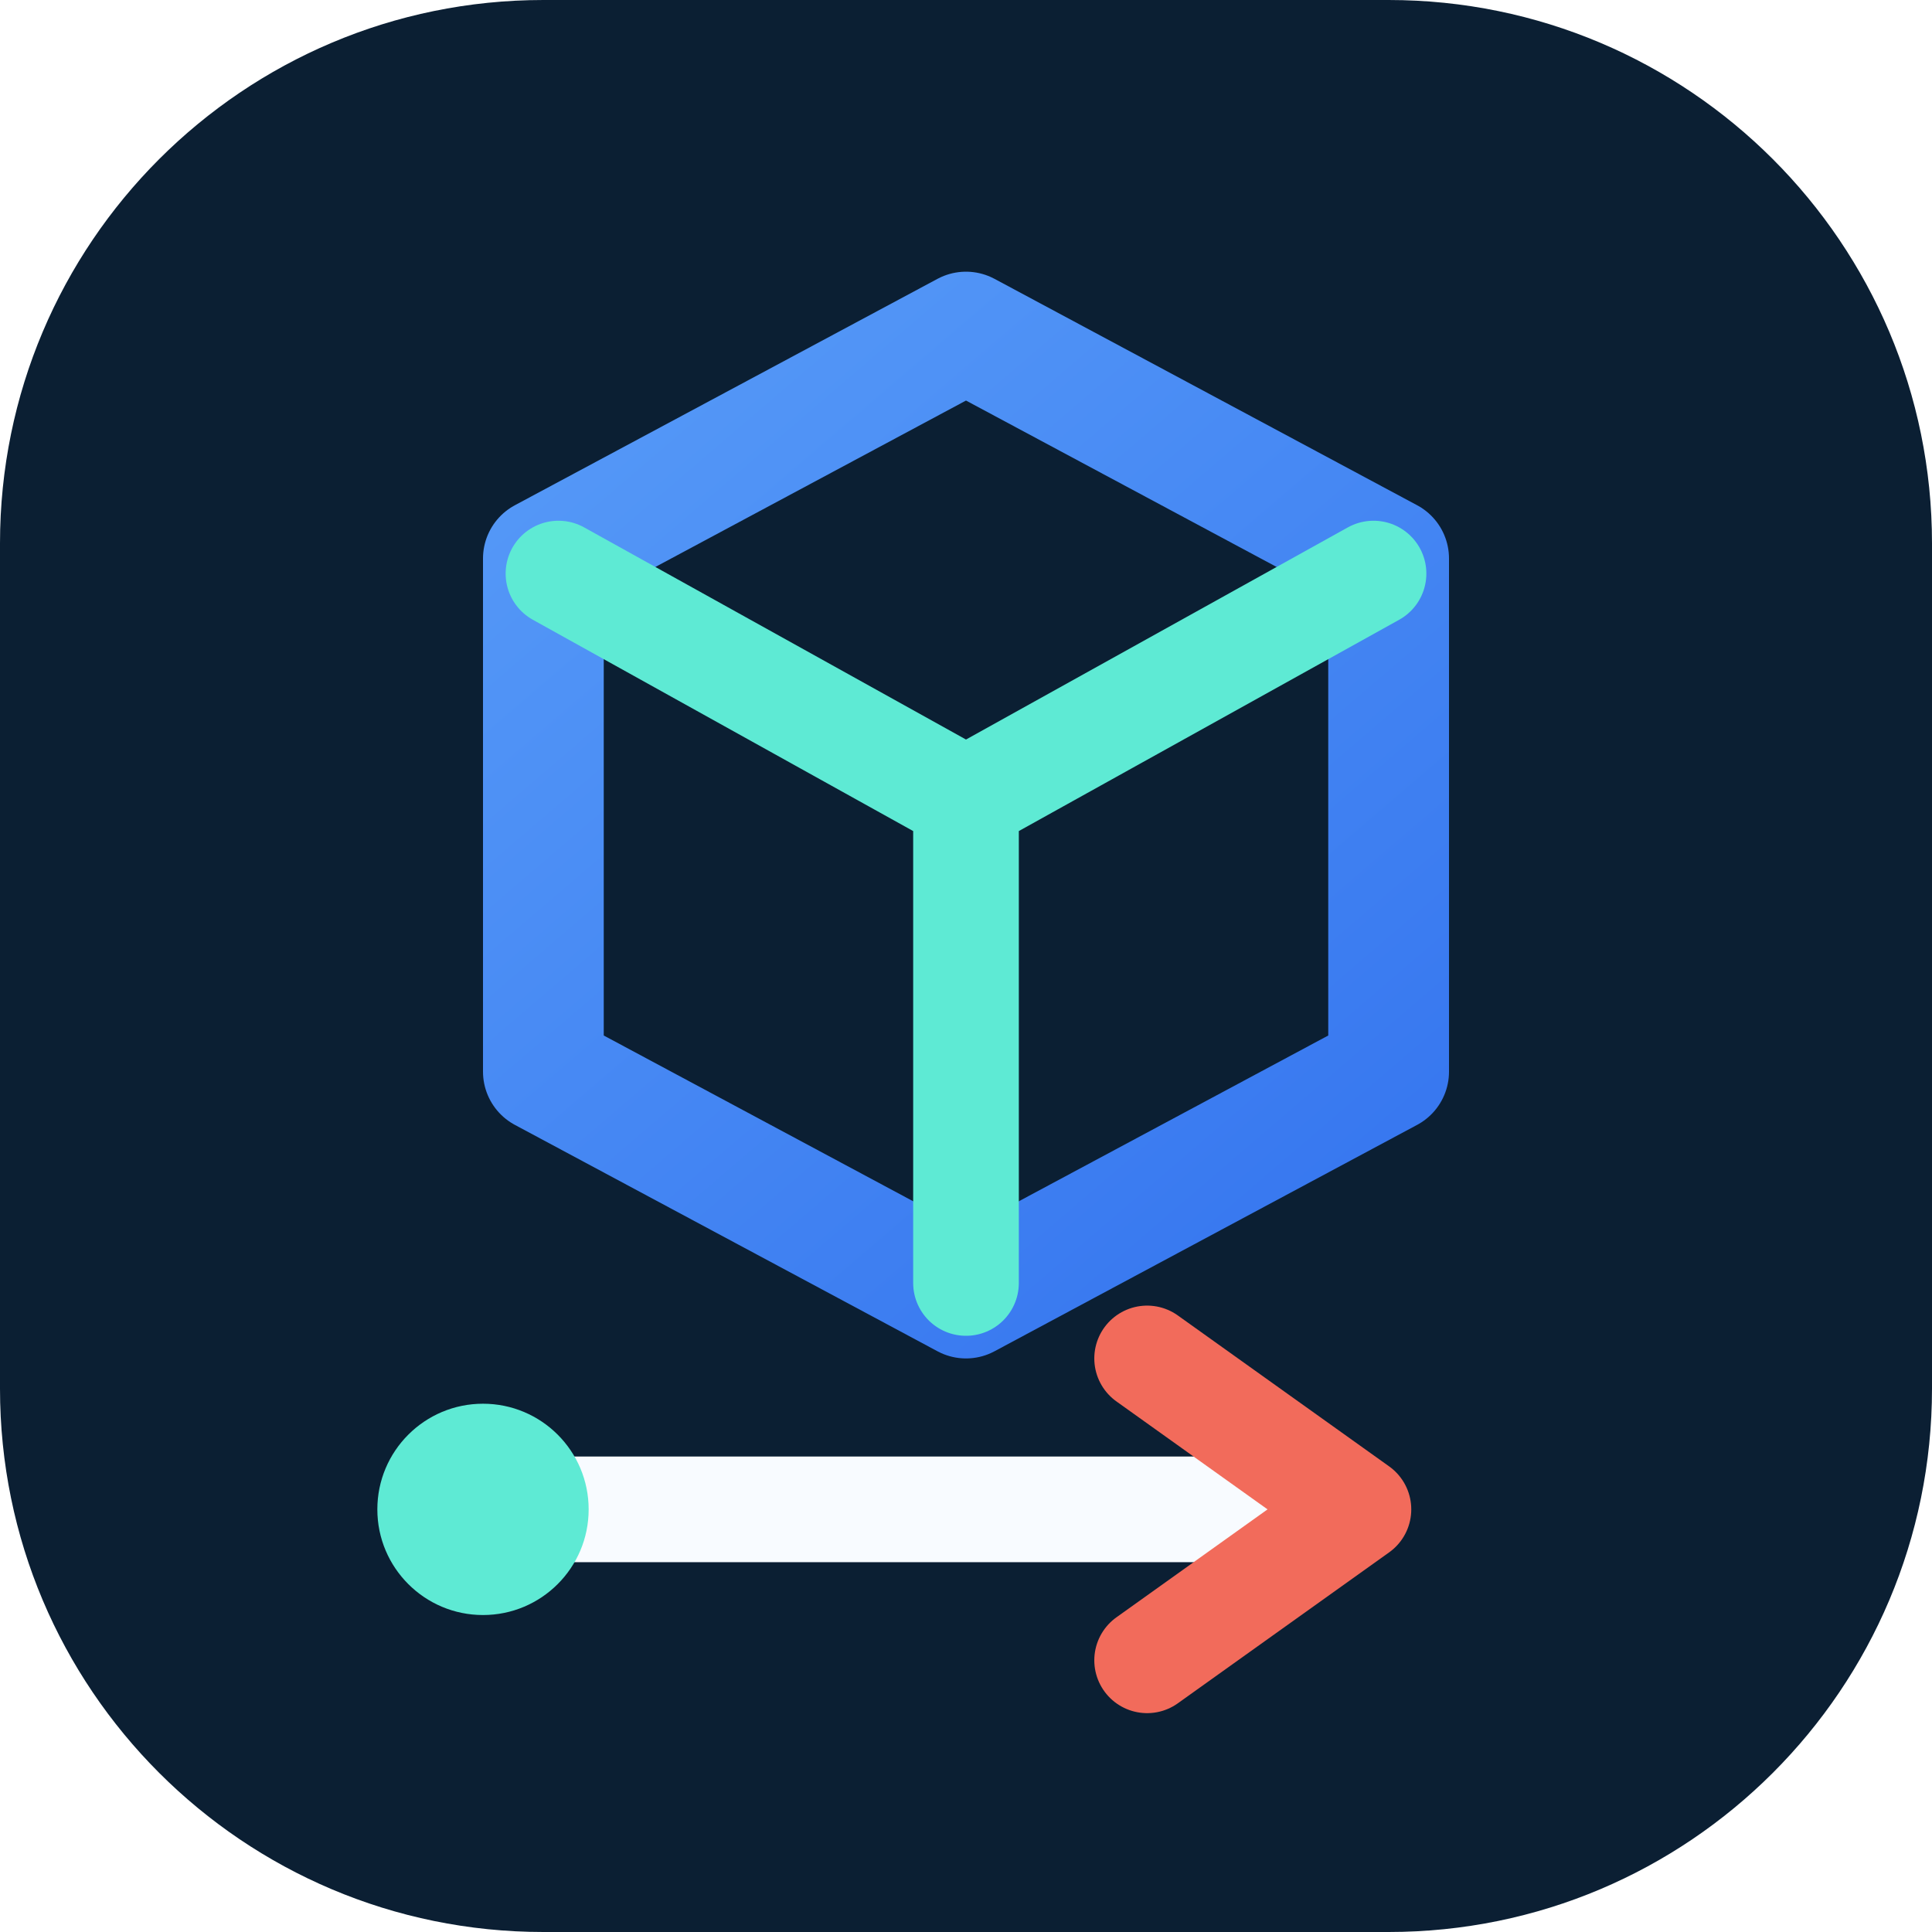
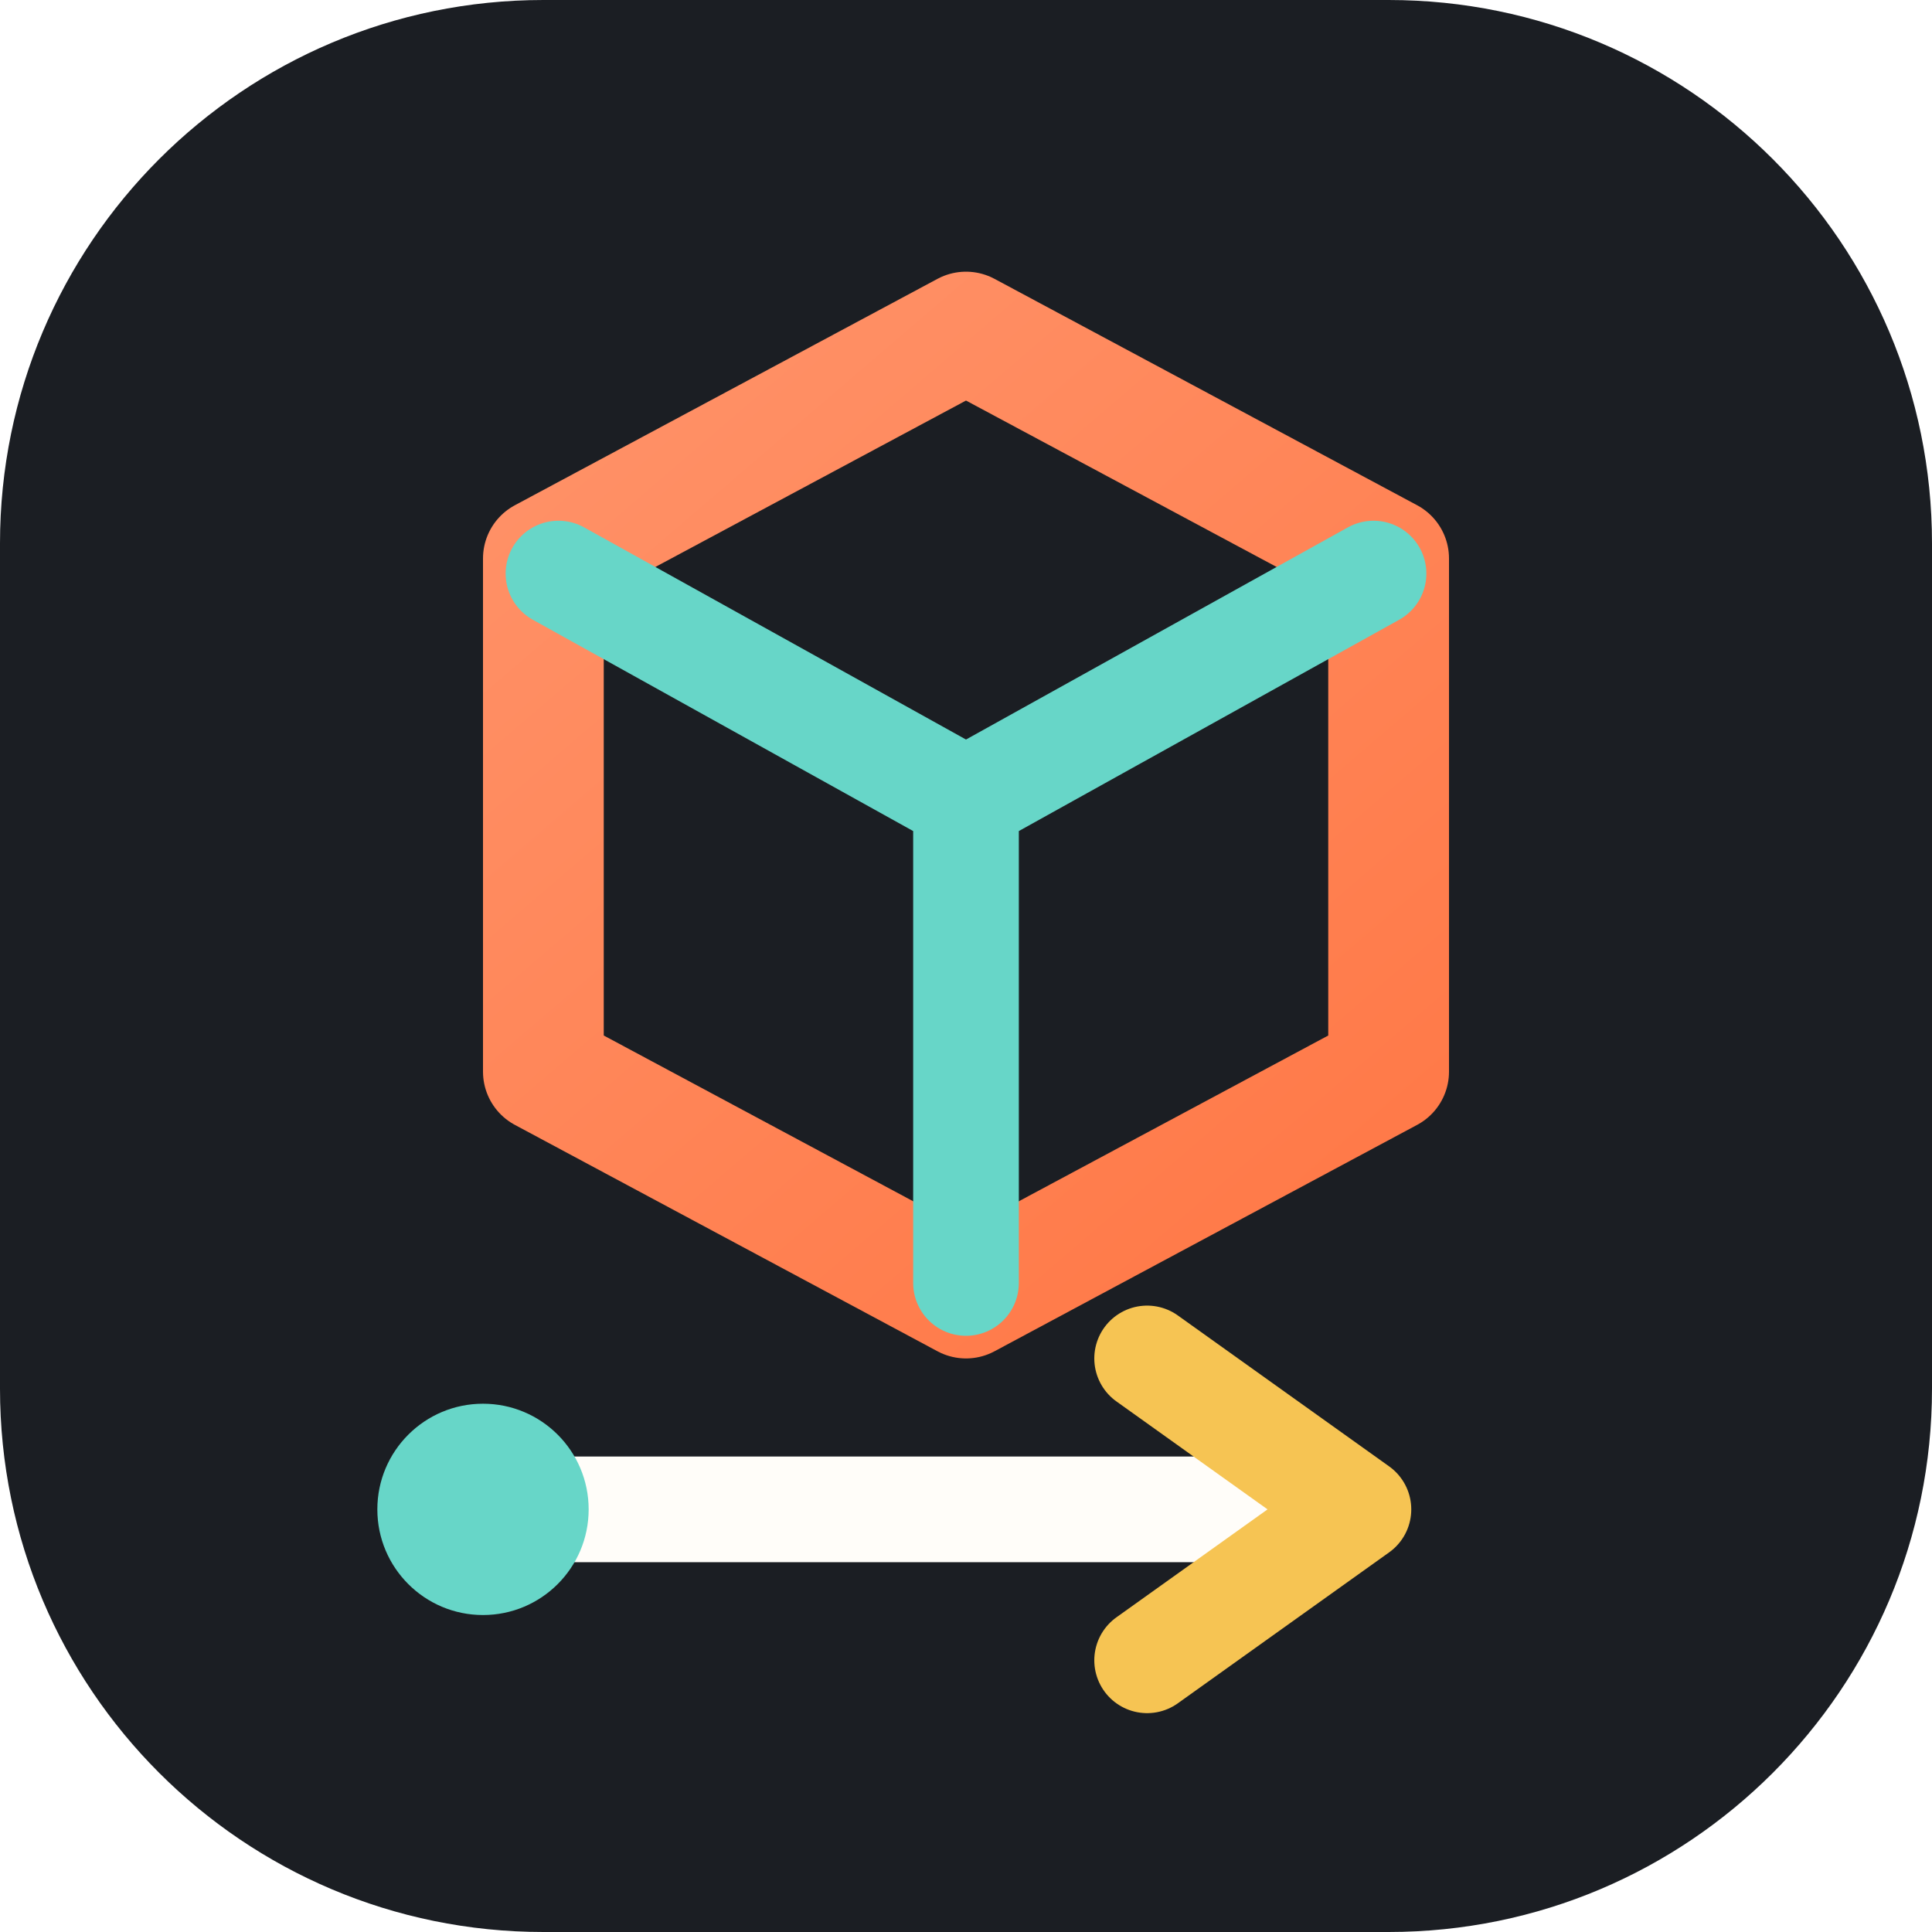
<svg xmlns="http://www.w3.org/2000/svg" viewBox="0 0 64 64" role="img" aria-labelledby="title">
  <defs>
    <linearGradient id="g" x1="8" y1="4" x2="56" y2="60" gradientUnits="userSpaceOnUse">
-       <stop stop-color="#60A5FA" />
-       <stop offset="1" stop-color="#2563EB" />
+       <stop stop-color="#FF9A73" />
+       <stop offset="1" stop-color="#FF6B35" />
    </linearGradient>
  </defs>
-   <rect width="64" height="64" rx="18" fill="#0B1F33" />
+   <rect width="64" height="64" rx="18" fill="#1B1E23" />
  <path d="M18 18.5 32 11l14 7.5v17L32 43 18 35.5v-17Z" fill="none" stroke="url(#g)" stroke-width="4" stroke-linejoin="round" />
-   <path d="m18.5 19 13.5 7.5L45.5 19M32 27v15.5" fill="none" stroke="#5EEAD4" stroke-width="3.5" stroke-linecap="round" stroke-linejoin="round" />
-   <path d="M16 50h25" stroke="#F8FBFF" stroke-width="3.5" stroke-linecap="round" />
-   <path d="m38 45 7 5-7 5" fill="none" stroke="#F26B5B" stroke-width="3.5" stroke-linecap="round" stroke-linejoin="round" />
-   <circle cx="16" cy="50" r="3.5" fill="#5EEAD4" />
+   <path d="m18.5 19 13.5 7.5L45.5 19M32 27v15.5" fill="none" stroke="#67D6C8" stroke-width="3.5" stroke-linecap="round" stroke-linejoin="round" />
+   <path d="M16 50h25" stroke="#FFFDF9" stroke-width="3.5" stroke-linecap="round" />
+   <path d="m38 45 7 5-7 5" fill="none" stroke="#F6C453" stroke-width="3.5" stroke-linecap="round" stroke-linejoin="round" />
+   <circle cx="16" cy="50" r="3.5" fill="#67D6C8" />
</svg>
